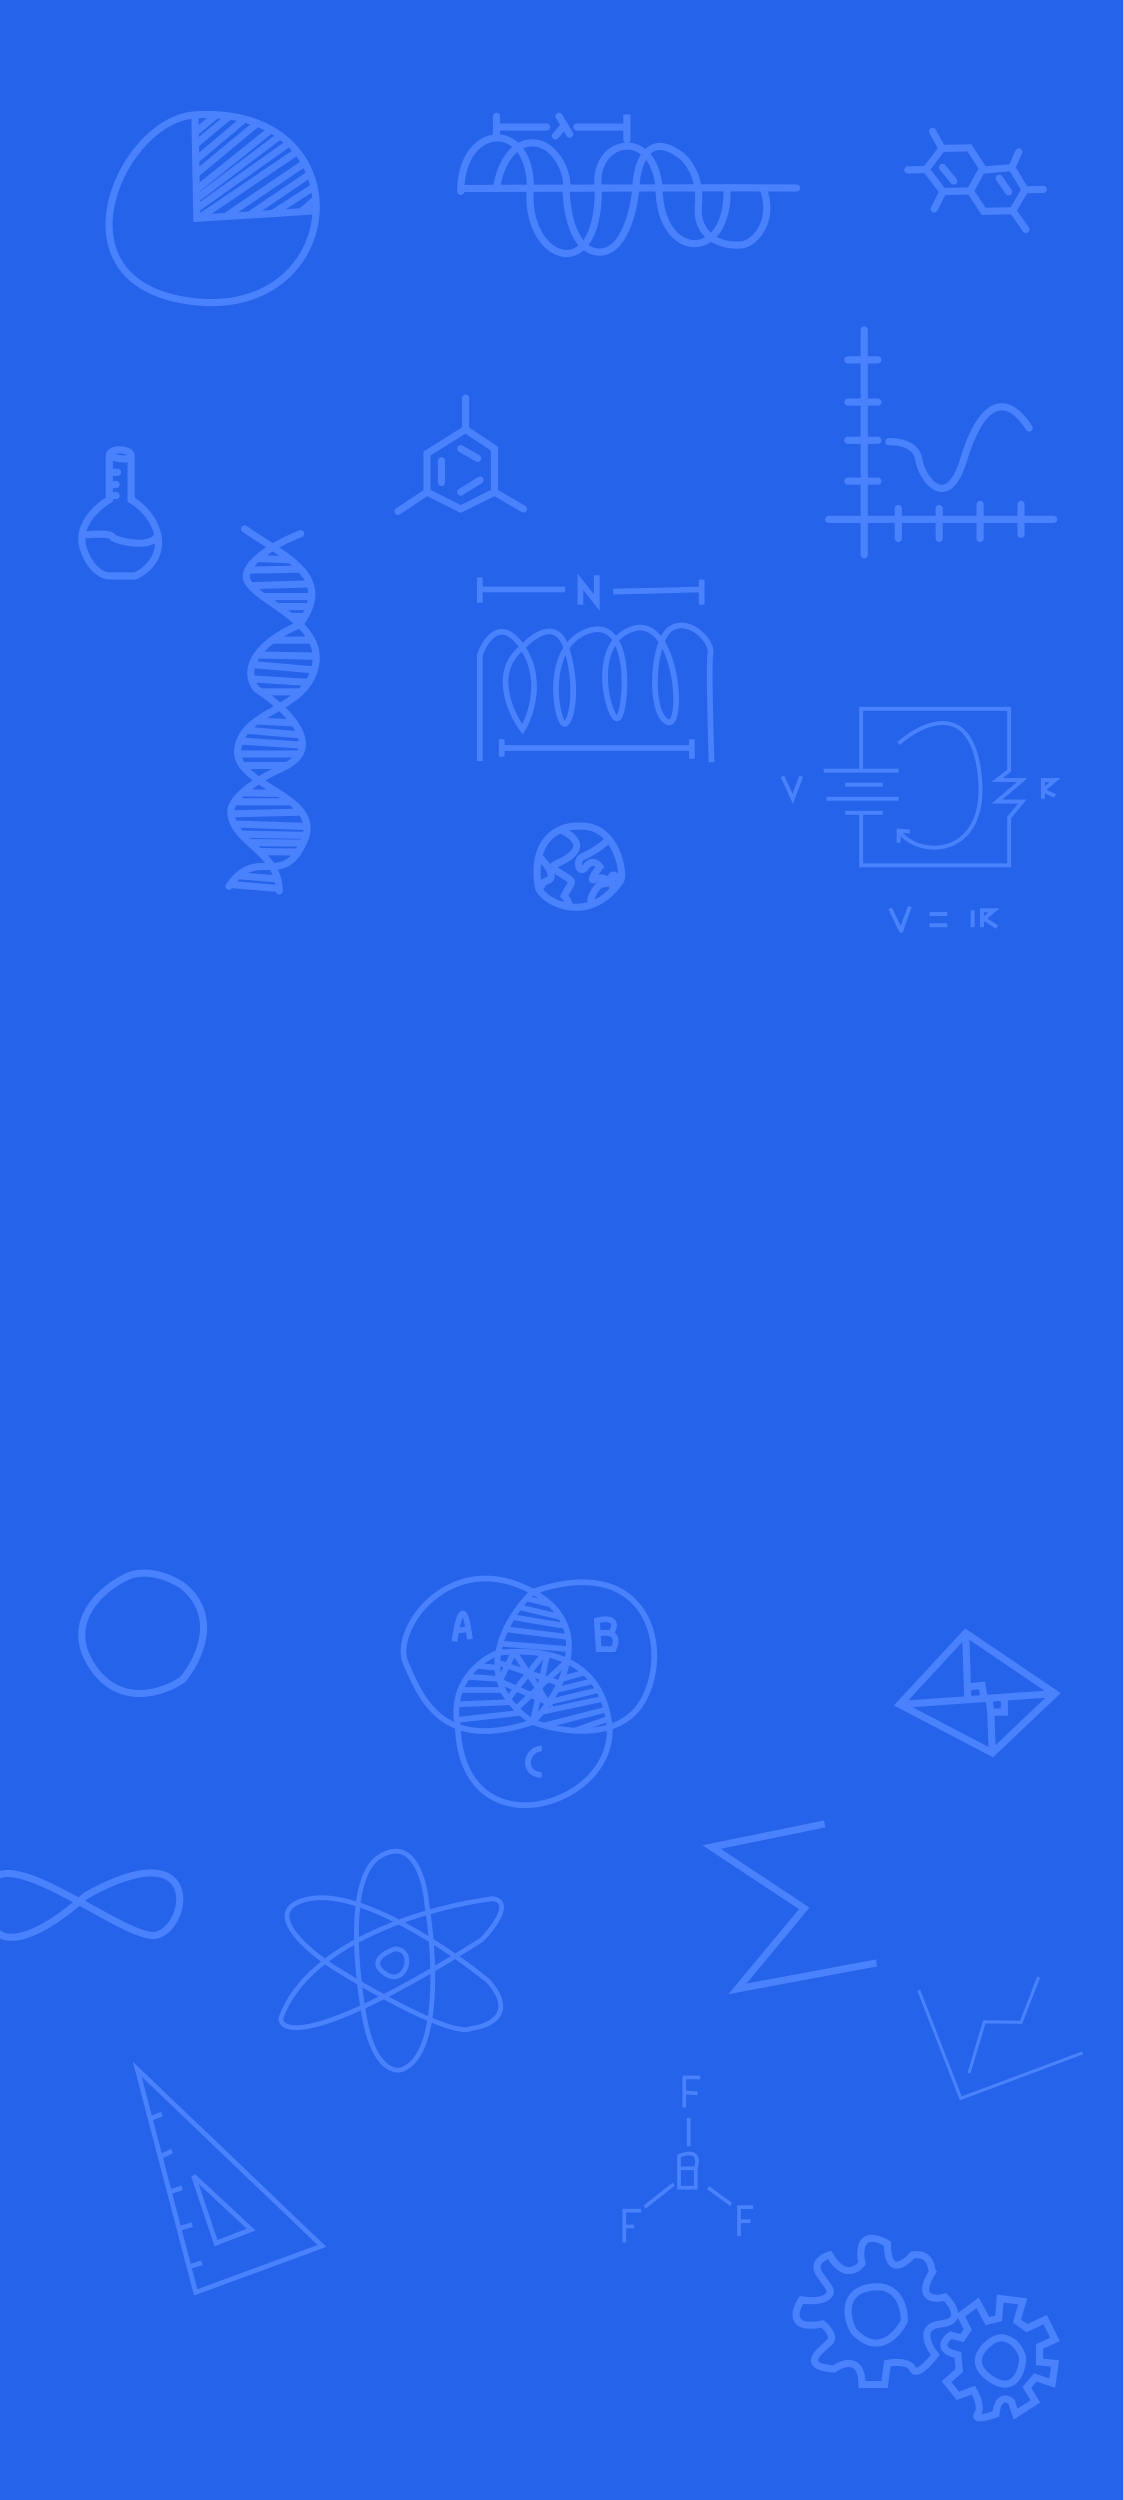
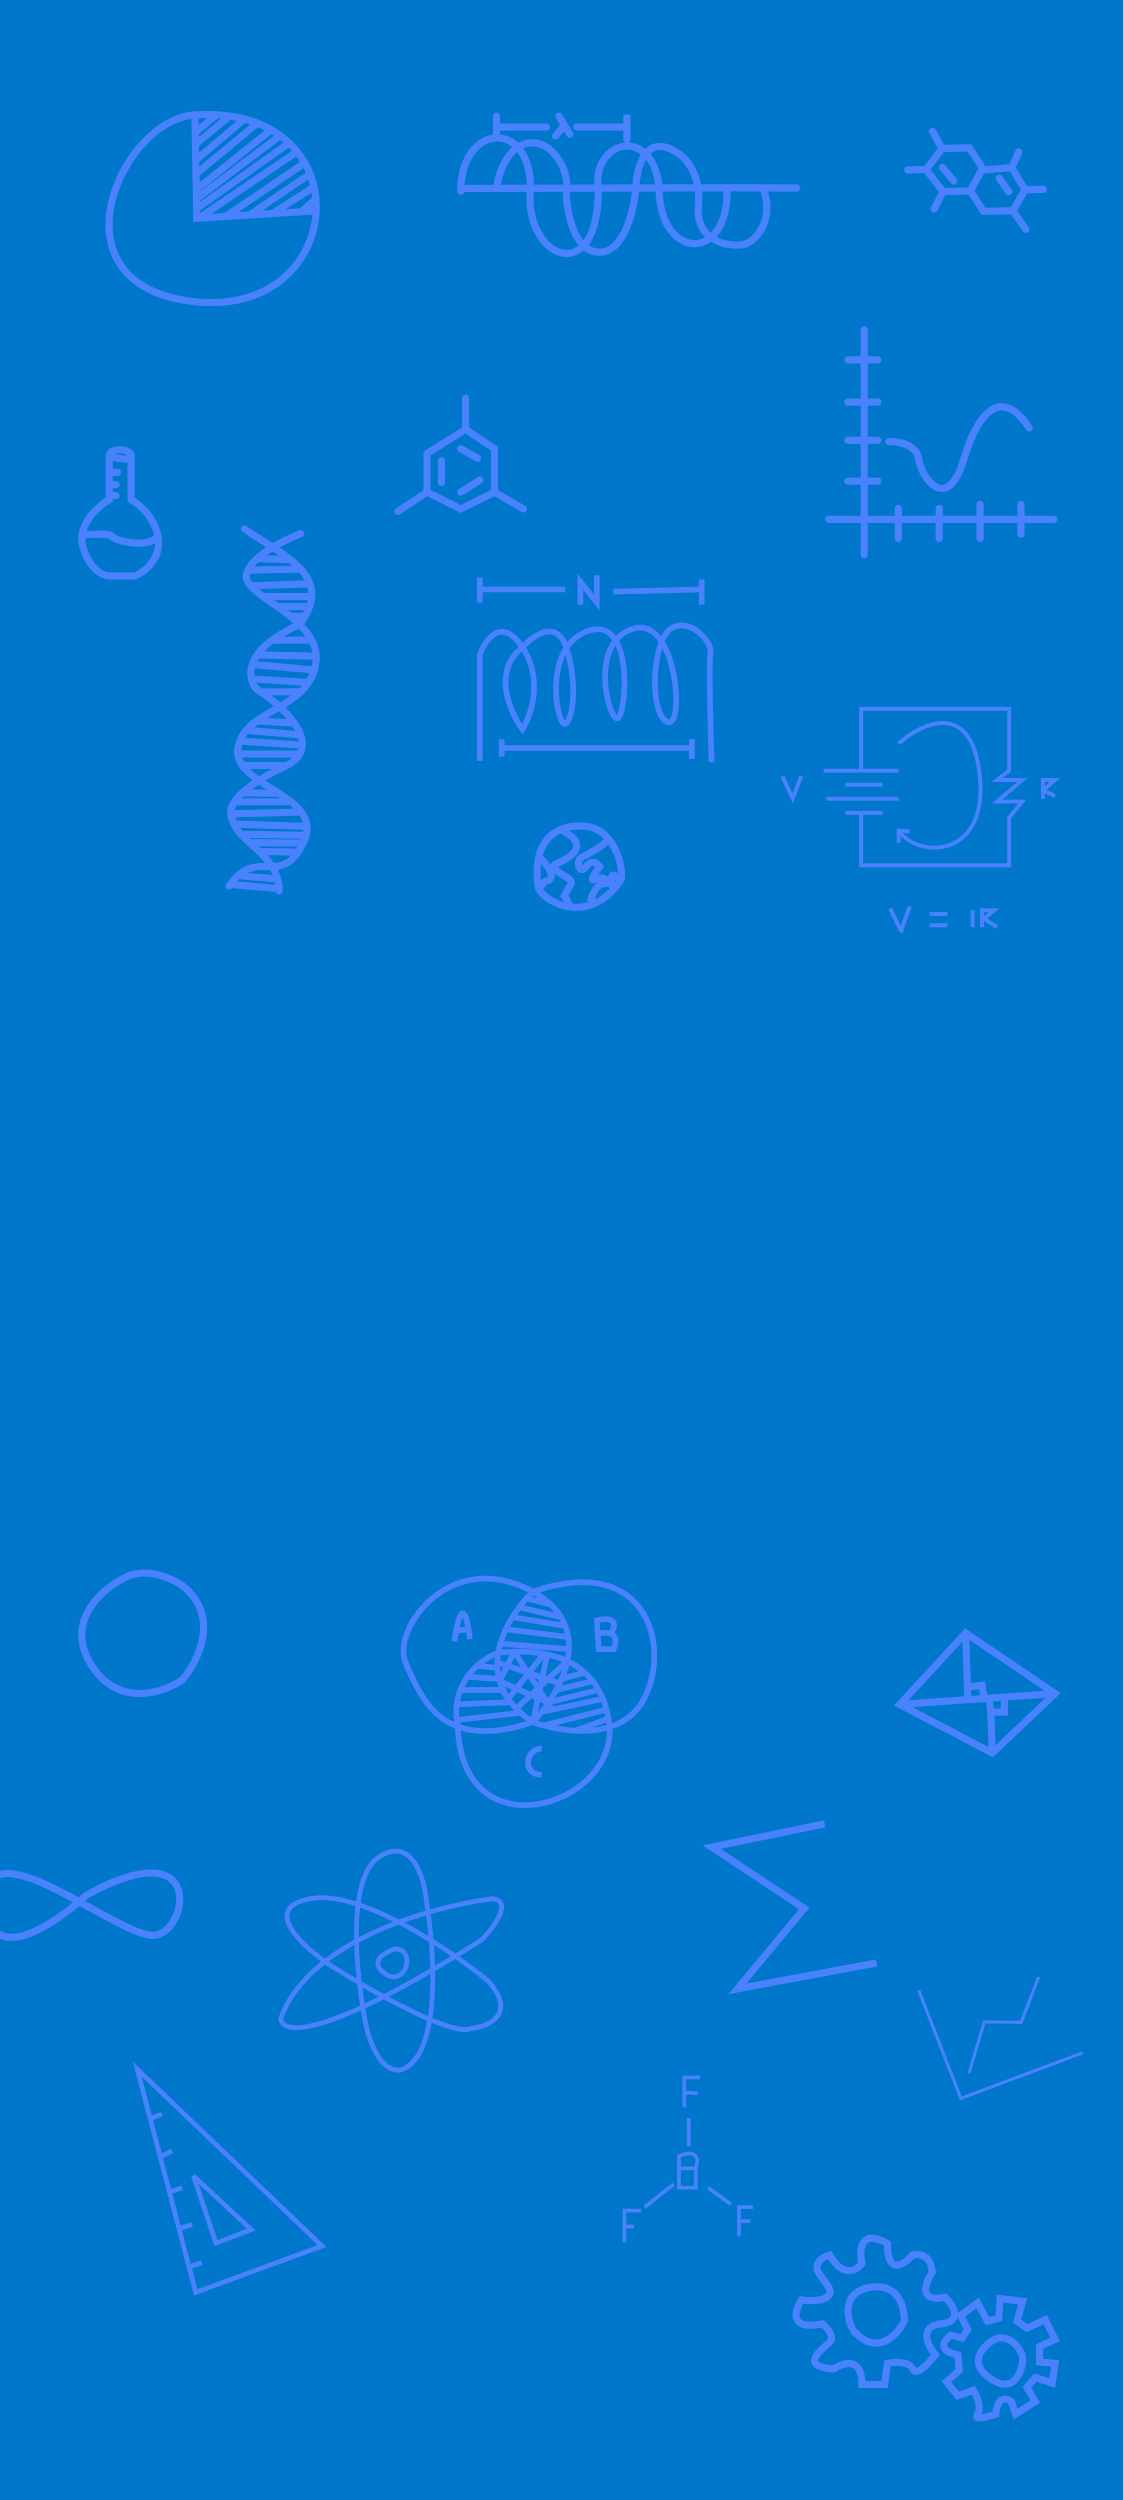
<svg xmlns="http://www.w3.org/2000/svg" preserveAspectRatio="none" width="100%" height="100%" overflow="visible" style="display: block;" viewBox="0 0 412 917" fill="none">
  <g id="Android Compact - 5" clip-path="url(#clip0_0_11)">
-     <rect width="412" height="917" fill="#2563EB" />
+     <rect width="412" height="917" fill="#0077CB" />
    <path id="Vector 1" d="M84.22 42.564C82.698 42.348 81.12 42.192 79.485 42.099C76.951 41.956 74.28 41.965 71.471 42.144C45.084 43.816 18.946 100.791 66.007 109.849C97.635 115.936 115.129 96.824 115.968 77.35C116.032 75.882 116 74.411 115.873 72.949C115.744 71.47 115.518 69.999 115.192 68.549M71.679 52.976L71.595 48.575L71.471 42.144M99.883 78.346L110.447 77.692L115.968 77.35M79.485 42.099L71.595 48.575M84.22 42.564L71.679 52.976M84.22 42.564C86.13 42.834 87.951 43.199 89.684 43.65M71.887 63.809L71.79 58.731L71.679 52.976M89.684 43.65L71.79 58.731M89.684 43.65C91.343 44.081 92.921 44.591 94.419 45.172M94.419 45.172L71.887 63.809M94.419 45.172C96.216 45.869 97.898 46.669 99.465 47.56M72.131 76.504L72.063 72.949L71.998 69.564L71.887 63.809M99.465 47.56L71.998 69.564M111.8 59.747C110.984 58.311 110.048 56.926 108.99 55.607C108.104 54.502 107.133 53.444 106.075 52.44C105.784 52.163 105.486 51.891 105.182 51.622C104.427 50.958 103.632 50.319 102.797 49.709C102.558 49.535 102.315 49.362 102.069 49.192C101.239 48.62 100.371 48.075 99.465 47.56M105.182 51.622L102.069 49.192M72.063 72.949L102.797 49.709M106.075 52.44L72.131 76.504M82.763 79.405L72.928 80.013L72.2 80.058L72.131 76.504M108.99 55.607L72.928 80.013M111.8 59.747L82.763 79.405M111.8 59.747C112.547 61.062 113.193 62.419 113.739 63.809M82.763 79.405L91.505 78.864M113.739 63.809L91.505 78.864M113.739 63.809C114.346 65.355 114.83 66.939 115.192 68.549M91.505 78.864L99.883 78.346M115.192 68.549L99.883 78.346M115.873 72.949L110.447 77.692" stroke="#4A82FD" stroke-width="2.6" />
    <path id="Vector 5" d="M169 70.183C169 69.828 169.005 69.476 169.016 69.13M266.659 68.873C267.708 96.663 241.753 95.745 241.753 68.873C239.655 45.801 216.846 51.176 219.468 69.528C219.468 106.232 191.94 95.09 194.562 68.873C194.562 43.676 169.725 45.227 169.016 69.13M292.221 68.961L266.659 68.873L233.232 68.961M207.67 69.028L182.109 69.096L169.016 69.13M182.109 69.096C182.764 63.996 186.041 53.536 193.906 52.487C203.738 51.176 208.981 64.596 207.67 69.028M207.67 69.028L233.232 68.961M207.67 69.13C207.67 76.691 210.03 91.944 219.468 92.468C228.906 92.993 232.577 77.015 233.232 68.961M233.232 68.961C233.451 61.285 236.903 48.03 248.963 56.419C251.803 58.167 257.221 64.416 256.172 75.427C255.124 86.438 264.038 90.502 271.903 89.847C277.132 89.411 284.487 80.408 279.768 68.873M182.109 42.655V46.588M182.109 49.21V46.588M182.109 46.588H200.461M211.603 46.588H229.955V42V51.176M205.049 42.655L207.015 45.933M208.981 49.21L207.015 45.933M207.015 45.933L203.738 49.865" stroke="#4A82FD" stroke-width="2.622" stroke-linecap="round" />
    <path id="Vector 6" d="M317 121V203.5M304 190.5H386.5M374.5 185V196M359.5 185V197.5M344.5 186.5V197.5M329.5 186.5V197.5M322 176.5H311M322 161.5H311M322 147.5H311M311 132H322M326 162C329.333 161.833 336.2 162.9 337 168.5C338 175.5 347.5 188.5 353.5 168.5C359.5 148.5 368.5 143 377.5 157" stroke="#4A82FD" stroke-width="2.622" stroke-linecap="round" />
    <path id="Vector 7" d="M345.543 54.449L355.58 54.233L360.428 61.718L355.92 70.037M345.543 54.449L339.683 62.165M345.543 54.449L342.061 48.2M355.92 70.037L345.883 70.253M355.92 70.037L360.768 77.522L371.474 77.291M345.883 70.253L339.683 62.165M345.883 70.253L342.673 76.646M339.683 62.165L332.992 62.309M371.474 77.291L375.995 69.605M371.474 77.291L376.308 84.144M375.995 69.605L371.134 61.488M375.995 69.605L382.687 69.461M371.134 61.488L361.11 62.336M371.134 61.488L373.688 55.741M349.816 66.374L345.692 61.403M369.986 70.367L366.532 65.381" stroke="#4A82FD" stroke-width="2.622" stroke-linecap="round" />
    <path id="Vector 8" d="M40.083 167.265C42.583 168.099 47.683 169.265 48.083 167.265M40.083 167.265C40.083 163.765 48.583 164.765 48.083 167.265M40.083 167.265V173.265M48.083 167.265V183.265C50.881 184.82 56.464 189.478 57.851 196.265M40.083 173.265H43.083M40.083 173.265V177.765M40.083 177.765H42.583M40.083 177.765V181.765M40.083 181.765V183.265C36.643 185.25 30.913 190.134 30.098 196.265M40.083 181.765H42.583M30.098 196.265C29.886 197.858 30.006 199.534 30.583 201.265C33.383 209.665 38.416 211.432 40.583 211.265H49.583C52.75 209.932 58.883 205.365 58.083 197.765C58.029 197.255 57.951 196.754 57.851 196.265M30.098 196.265C33.593 195.932 40.683 195.565 41.083 196.765C41.583 198.265 55.619 201.765 57.851 196.265" stroke="#4A82FD" stroke-width="2.622" stroke-linecap="round" />
    <path id="Vector 9" d="M170.769 157.5L156.615 166.346V180.5M170.769 157.5L181.385 164.577V180.5M170.769 157.5V146M156.615 180.5L169 186.692L181.385 180.5M156.615 180.5L146 187.577M181.385 180.5L192 186.692M169 164.577L175.192 168.115M161.923 169V176.962M169 180.5L176.077 176.077" stroke="#4A82FD" stroke-width="2.6" stroke-linecap="round" />
    <path id="Vector 10" d="M312.568 853.967C310.501 849.659 308.95 840.631 319.288 838.977C329.626 837.323 331.866 846.558 331.693 851.382C329.109 856.551 321.769 864.511 313.085 855.001M305.849 868.957C309.295 866.544 316.187 864.305 316.187 874.642H324.457L325.491 866.889C328.075 866.372 333.554 866.062 334.795 868.957C336.035 871.851 340.825 866.717 343.065 863.788C340.308 860.342 336.862 853.243 345.132 852.416C353.402 851.589 349.612 845.524 346.683 842.595C342.548 843.629 335.828 843.216 342.031 833.291C341.514 832.775 342.031 826.055 334.795 827.089C331.693 830.707 325.491 834.945 325.491 822.954C323.595 821.748 319.288 819.852 317.22 821.92C315.153 823.987 315.67 828.295 316.187 830.19C314.291 832.775 309.26 835.772 304.298 827.089C301.886 827.778 297.786 830.19 300.68 834.325C304.298 839.494 305.849 840.528 303.264 842.595C301.197 844.249 296.2 843.974 293.961 843.629C291.376 847.592 289.309 854.897 301.714 852.416C303.437 853.795 306.366 857.068 304.298 859.136C301.714 861.72 292.41 867.923 305.849 868.957ZM348.75 856.551C346.338 858.274 343.478 862.134 351.335 863.788L351.852 869.473L347.2 873.609L351.335 878.777L357.021 876.71C358.227 878.605 360.225 883.016 358.571 885.497C356.917 887.978 362.362 886.531 365.291 885.497C365.463 882.74 366.841 877.95 370.977 880.845L372.527 885.497L379.764 880.845L376.662 875.676L379.764 872.058L385.966 874.125L387 866.889L381.314 866.372V860.686L387 858.102L383.382 850.866L376.662 853.967L373.044 851.382L375.112 844.146L366.841 843.112L366.325 850.349L362.189 851.382L358.571 844.663L352.369 849.315L354.953 854.484L352.886 857.585L348.75 856.551ZM364.774 858.102C360.811 860.342 354.85 866.269 362.706 872.058C372.527 879.294 375.112 868.44 375.112 865.338C375.112 862.237 370.46 855.518 364.774 858.102Z" stroke="#4A82FD" stroke-width="2.6" stroke-linecap="round" />
    <path id="Vector 11" d="M33.439 610.621C23.439 594.621 37.606 582.621 45.939 578.621C53.539 574.621 63.106 578.955 66.939 581.621C80.939 592.821 72.773 609.288 66.939 616.121C59.94 620.955 43.439 626.621 33.439 610.621Z" stroke="#4A82FD" stroke-width="2.6" stroke-linecap="round" />
    <path id="Vector 12" d="M101.704 222.488C99.876 221.204 98.088 219.991 96.491 218.824C94.609 217.448 92.993 216.137 91.889 214.849C90.808 213.587 90.219 212.348 90.355 211.093C90.426 210.434 90.623 209.775 90.927 209.121C91.6 207.669 92.796 206.241 94.3 204.881C98.788 200.823 106.021 197.375 110.297 195.753M87.287 321.172C86.349 322.022 85.399 323.087 84.438 324.42C84.293 324.622 84.146 324.831 84 325.045M95.063 312.335C98.001 315.116 100.708 318.208 101.844 322.416C102.138 323.505 102.327 324.669 102.387 325.922C102.401 326.209 102.408 326.502 102.408 326.799M101.704 222.488C103.33 223.63 104.988 224.828 106.571 226.1C107.747 227.045 108.882 228.03 109.932 229.062M113.705 214.161C114.22 215.619 114.452 217.166 114.339 218.824C114.259 219.988 114.009 221.207 113.566 222.488C113.168 223.64 112.614 224.842 111.888 226.1C111.337 227.055 110.687 228.041 109.932 229.062M94.3 240.241C95.52 238.48 97.293 236.645 99.778 234.793C102.345 232.88 105.671 230.949 109.932 229.062M109.932 229.062C111.721 230.822 113.265 232.721 114.348 234.793M89.698 194C95.256 197.908 101.675 201.403 106.571 205.318M94.3 204.881L106.571 205.318M113.705 214.161C113.02 212.217 111.833 210.43 110.297 208.747C109.212 207.558 107.952 206.421 106.571 205.318M90.927 209.121L110.297 208.747M91.889 214.849L113.705 214.161M96.491 218.824H114.339M101.704 222.488H113.566M106.571 226.1H111.888M99.778 234.793H114.348M113.2 250.319C114.088 248.958 114.81 247.439 115.313 245.717C115.497 245.087 115.652 244.431 115.775 243.745C115.965 242.686 116.031 241.664 115.987 240.677C115.893 238.566 115.298 236.612 114.348 234.793M115.987 240.677L94.3 240.241M110.297 269.57C109.785 268.122 108.977 266.66 107.964 265.22C104.897 260.862 99.954 256.707 95.671 253.78C95.129 253.409 94.597 253.059 94.08 252.729C93.279 251.798 92.573 250.525 92.224 249.004C91.872 247.472 91.881 245.687 92.518 243.745C92.886 242.623 93.463 241.45 94.3 240.241M115.313 245.717L92.518 243.745M92.224 249.004L113.2 250.319M94.08 264.434C99.049 260.81 105.625 258.249 110.297 253.78C111.382 252.742 112.365 251.6 113.2 250.319M110.297 253.78H95.671M94.08 264.434L107.964 265.22M87.957 271.795C88.524 270.314 89.331 269.017 90.315 267.85C91.386 266.58 92.668 265.464 94.08 264.434M110.297 269.57L90.315 267.85M109.932 276.57C110.528 275.533 110.834 274.446 110.898 273.328C110.968 272.104 110.747 270.842 110.297 269.57M87.957 271.795C87.669 272.548 87.443 273.349 87.287 274.205C87.137 275.03 87.109 275.817 87.188 276.57M87.957 271.795L110.898 273.328M109.932 276.57H87.188M109.932 276.57C109.052 278.101 107.542 279.525 105.25 280.779M87.188 276.57C87.348 278.097 87.949 279.487 88.865 280.779M88.865 280.779H105.25M106.791 294.107C105.445 293.03 103.952 292.01 102.408 291.013C97.305 287.721 91.638 284.693 88.865 280.779M84.707 298.53C84.684 298.314 84.668 298.094 84.657 297.872C84.532 297.07 84.844 295.772 85.965 294.107C86.625 293.127 87.566 292.02 88.865 290.812C91.789 288.093 96.524 284.866 103.942 281.437C104.403 281.223 104.839 281.004 105.25 280.779M88.865 290.812L102.408 291.013M106.791 294.107H85.965M106.791 294.107C108.258 295.281 109.551 296.523 110.543 297.872M84.707 298.53L110.543 297.872M84.707 298.53C84.849 299.88 85.23 301.11 85.788 302.255M112.269 306.416C112.57 305.254 112.669 304.163 112.596 303.131C112.458 301.185 111.707 299.454 110.543 297.872M112.596 303.131L85.788 302.255M91.459 309.048C90.36 308.042 89.306 307.034 88.369 305.98C87.333 304.814 86.44 303.592 85.788 302.255M88.369 305.98L112.269 306.416M109.339 312.554C109.96 311.629 110.575 310.543 111.186 309.267C111.255 309.124 111.324 308.978 111.392 308.829C111.78 307.992 112.069 307.189 112.269 306.416M111.186 309.267L91.459 309.048M91.459 309.048C92.638 310.129 93.87 311.206 95.063 312.335M95.063 312.335L109.339 312.554M109.339 312.554C102.662 322.504 95.389 313.834 87.287 321.172M101.844 322.416C101.769 322.416 92.108 321.587 87.287 321.172M84.438 324.42L102.387 325.922" stroke="#4A82FD" stroke-width="2.6" stroke-linecap="round" />
    <path id="Vector 13" d="M364 643L330 625.2L354.2 599L387 621.2L364 643ZM354.2 599L354.848 618.8M361 623.025L355 623.446L330 625.2M364 643L363.4 628M387 621.2L368.4 622.505M355 623.446L354.848 618.8M354.848 618.8L360.2 618.2L361 623.025M361 623.025L362.8 622.898M368.4 622.505V628H363.4M368.4 622.505L362.8 622.898M363.4 628L362.8 622.898" stroke="#4A82FD" stroke-width="2.6" stroke-linecap="round" />
    <path id="Vector 15" d="M134.15 742.328C130.689 725.134 126.848 688.804 139.174 681.033C151.5 673.262 155.922 689.63 156.591 698.785C159.494 716.537 161.75 753.449 147.548 759.076C144.533 760.192 137.633 758.406 134.15 742.328ZM180.708 696.441C159.048 699.12 113.182 711.647 103 740.319C103.112 746.236 118.006 748.759 176.688 711.513C181.154 706.936 188.21 697.513 180.708 696.441ZM179.033 726.586C164.965 715.086 132.207 692.957 113.718 696.441C95.229 699.924 111.374 714.416 121.757 721.227C136.048 730.27 166.305 747.487 173.004 744.003C179.479 743.222 189.751 738.644 179.033 726.586ZM144.868 714.863C141.072 716.091 135.021 719.619 141.184 723.906C148.888 729.265 152.907 714.863 144.868 714.863Z" stroke="#4A82FD" stroke-width="1.742" />
    <path id="Vector 16" d="M62.137 804.01L58.77 791.15L55.096 777.121L50.352 759L118.111 823.817L71.779 840.836L69.33 831.483M69.33 831.483L74.034 829.966M69.33 831.483L65.657 817.454M65.657 817.454L70.496 815.984M65.657 817.454L62.137 804.01M62.137 804.01L66.79 802.474M58.77 791.15L63.085 788.964M55.096 777.121L59.38 775.454M79.227 822.787L70.982 798.123L92.128 817.805L79.227 822.787Z" stroke="#4A82FD" stroke-width="1.742" />
    <path id="Vector 17" d="M176 279.16V240.269C178.005 234.522 183.939 225.915 191.637 237.462M191.637 237.462C199.335 249.009 194.844 262.321 191.637 267.533C186.959 261.118 180.41 246.123 191.637 237.462ZM191.637 237.462C195.513 233.052 204.146 226.877 207.675 237.462C212.085 250.693 210.08 264.325 207.274 265.528C204.467 266.731 198.453 237.462 215.693 231.448C232.934 225.434 229.726 262.722 226.519 263.524C223.311 264.325 215.693 235.858 232.132 230.646C248.571 225.434 251.377 268.736 244.561 264.726C237.745 260.717 239.349 233.854 246.566 230.245C253.783 226.637 261.401 235.859 260.599 239.467C259.958 242.354 260.599 267.399 261 279.561M224.915 217.014L257.392 216.212V221.825V212.604M212.887 221.825V213.406L218.901 221.024V211M207.274 216.212H176V211.802V221.024M184.019 271.142V274.349M184.019 277.557V274.349M184.019 274.349H253.783V271.142V278.358" stroke="#4A82FD" stroke-width="2.085" />
    <path id="Vector 18" d="M302.12 282.68H315.866M329.612 282.68H315.866M315.866 282.68V260H370.162V282.68L365.694 286.117H374.973L365.694 294.021H374.973L370.162 299.863V317.388H315.866V298.144H310.024H323.77M329.612 292.99H303.151M323.77 287.835H310.024M329.612 272.715C337.974 265.269 355.591 256.838 359.165 282.68C363.632 314.983 336.828 315.326 329.612 304.674M333.735 305.017L329.612 304.674V309.141M287 284.742L290.78 292.99L293.873 284.742M382.533 292.99V289.897M382.533 289.897V286.117H387L382.533 289.897ZM382.533 289.897L387 291.959M326.519 333.196C327.893 336.174 330.643 341.993 330.643 341.443C330.643 340.893 332.704 335.258 333.735 332.509M340.952 335.258H347.481M340.952 339.381H347.481M356.759 333.883V340.069M360.196 340.069V333.883H364.663L360.883 336.976L365.694 340.069" stroke="#4A82FD" stroke-width="1.433" />
    <path id="Vector 19" d="M255.206 795.324V802.441H249.059V795.324M255.206 795.324H249.059M255.206 795.324C256.176 792.627 256.306 787.947 249.059 790.794V795.324M247.118 801.147L236.441 809.559M259.735 802.441L268.147 808.588M252.618 787.235V776.882M251 773V767.5M256.824 762H251V767.5M251 767.5L255.853 767.824M235.147 810.853H229V816.676M229 822.5V816.676M229 816.676H232.559M271.059 820.235C271.059 819.253 271.059 817.02 271.059 814.735M276.235 809.559H271.059C271.059 810.842 271.059 812.807 271.059 814.735M271.059 814.735H275.265" stroke="#4A82FD" stroke-width="1.349" />
    <path id="Vector 20" d="M337 730.035L352.427 769.674L397.103 752.975M355.416 760.437L361.049 741.626L374.559 741.78L380.962 725.213" stroke="#4A82FD" stroke-width="1.122" />
    <path id="Vector 21" d="M302.5 669L261 677.5L295 700L270.5 729.5L321.5 720" stroke="#4A82FD" stroke-width="2.6" />
    <path id="Vector 22" d="M31.514 695.281C19.681 706.281 -4.186 722.181 -4.986 697.781C-5.986 667.281 45.514 712.781 57.514 709.781C69.514 706.781 74.514 671.281 31.514 695.281Z" stroke="#4A82FD" stroke-width="2.6" />
    <path id="Vector 23" d="M195.456 631.633C183.155 635.783 174.379 635.702 167.918 633.316M187.301 624.344C187.926 625.142 188.618 625.931 189.382 626.709C189.89 627.226 190.429 627.739 191.002 628.246C192.31 629.406 193.79 630.538 195.456 631.633M195.456 631.633C196.508 630.539 197.604 629.292 198.696 627.922M195.456 583.847C238.788 568.863 246.482 606.12 235.548 624.344C230.222 633.219 220.124 635.341 210.845 634.819C206.744 634.589 202.804 633.843 199.506 632.936C198.008 632.524 196.644 632.078 195.456 631.633M195.456 631.633L200.721 606.843M195.456 583.847C165.489 567.243 143.216 597.616 148.885 610.17C152.48 618.129 156.726 629.182 167.918 633.316M195.456 583.847C194.692 584.58 193.904 585.393 193.112 586.277M205.771 593.161C204.782 591.541 203.517 589.975 201.936 588.487C200.181 586.835 198.039 585.278 195.456 583.847M217.44 616.649C218.212 617.638 218.933 618.716 219.593 619.889C220.159 620.897 220.68 621.975 221.15 623.129C221.648 624.35 222.087 625.656 222.462 627.052C222.748 628.12 222.997 629.242 223.203 630.418C223.273 630.817 223.339 631.222 223.399 631.633C227.854 662.006 169.538 680.76 167.918 633.316M167.918 633.316C167.752 632.488 167.626 631.68 167.537 630.891M167.537 625.154C167.766 623.255 168.22 621.502 168.842 619.889C169.534 618.096 170.433 616.477 171.459 615.029C172.551 613.488 173.788 612.14 175.072 610.98C177.769 608.545 180.676 606.94 182.902 606.12C183.877 606.12 185.909 605.925 188.572 605.857M175.072 610.98L182.439 611.79M182.439 611.79C182.52 613.139 182.721 614.492 183.06 615.839M182.439 611.79C182.399 611.114 182.388 610.438 182.406 609.765M171.459 615.029L183.06 615.839M183.06 615.839C183.127 616.11 183.201 616.38 183.28 616.649M168.842 619.889C169.399 619.889 179.258 619.889 184.117 619.889L186.433 623.129M187.301 624.344L167.537 625.154M187.301 624.344C185.345 621.846 184.046 619.261 183.28 616.649M187.301 624.344L186.433 623.129M167.537 625.154C167.321 626.938 167.305 628.85 167.537 630.891M167.537 630.891L191.002 628.246M183.516 602.88L208.669 604.905M182.406 609.765C182.469 607.432 182.869 605.122 183.516 602.88C184.037 601.073 184.72 599.311 185.516 597.616C186.242 596.069 187.063 594.578 187.943 593.161M208.1 609.281C208.406 607.829 208.603 606.366 208.669 604.905C208.736 603.414 208.667 601.924 208.438 600.451M185.516 597.616L208.438 600.451M205.771 593.161C206.417 594.22 206.945 595.302 207.365 596.401C207.874 597.73 208.225 599.083 208.438 600.451M187.943 593.161L207.365 596.401M193.112 586.277C192.219 587.272 191.322 588.356 190.446 589.517C189.582 590.662 188.738 591.881 187.943 593.161M190.446 589.517L205.771 593.161M193.112 586.277L201.936 588.487M206.004 615.839L214.49 613.486M206.004 615.839C205.773 616.384 205.531 616.925 205.279 617.459M206.004 615.839C206.905 613.71 207.631 611.508 208.1 609.281M208.1 609.281C210.35 610.341 212.518 611.714 214.49 613.486C215.534 614.424 216.523 615.474 217.44 616.649M204.045 619.889L217.44 616.649M205.279 617.459C204.89 618.283 204.477 619.094 204.045 619.889C203.2 621.442 202.282 622.934 201.327 624.344M201.327 624.344L219.593 619.889M201.327 624.344C200.471 625.608 199.585 626.806 198.696 627.922M198.696 627.922L221.15 623.129M199.506 632.936L222.462 627.052M210.845 634.819L223.203 630.418M188.572 605.857L183.28 616.649M188.572 605.857L200.721 624.344L183.28 616.649M188.572 605.857C191.608 605.78 195.464 605.869 199.506 606.603M205.279 617.459L182.406 609.765M186.433 623.129L199.506 606.603M208.1 609.281C205.689 608.144 203.182 607.367 200.721 606.843C200.314 606.756 199.909 606.677 199.506 606.603M189.382 626.709L208.1 609.281M166.704 602.071C166.872 600.783 167.085 599.402 167.334 598.085M167.334 598.085C168.427 592.283 170.199 587.701 171.854 597.616C172.028 598.664 172.202 599.873 172.373 601.261M171.854 597.616L167.334 598.085M219.243 599.236L218.944 594.376C222.14 593.54 227.637 593.342 224.062 599.236M224.062 599.236C223.045 598.832 221.504 598.76 219.243 599.236L219.593 604.905H225.019C225.922 603.094 226.505 600.207 224.062 599.236ZM198.696 641.352C193.026 641.352 191.002 650.666 198.696 651.071" stroke="#4A82FD" stroke-width="2.106" />
    <path id="Vector 25" d="M205.461 304.327C207.912 303.223 210.458 302.908 212.441 303.035C217.152 302.71 220.606 304.672 223.045 307.491C227.742 312.918 228.679 321.521 227.59 323.085C226.74 324.307 225.865 325.392 224.974 326.352C222.65 328.854 220.212 330.505 217.788 331.51C214.709 332.786 211.651 333.019 208.877 332.63M227.59 323.085C225.846 320.907 222.88 318.511 224.974 326.352M217.788 331.51L216.748 329.917C217.274 327.986 218.99 324.124 221.649 324.124C224.974 324.124 221.649 320.857 218.382 322.491C215.768 323.798 218.382 319.966 220.016 317.887C219.174 316.699 216.986 315.035 214.966 317.887C212.441 321.451 210.808 315.362 213.778 314.174C216.748 312.986 222.955 309.124 223.045 307.491M205.461 304.327C208.63 305.58 214.016 309.065 210.214 312.986C205.461 317.887 199.372 316.402 205.461 320.263C211.55 324.124 209.917 322.639 206.946 328.58C207.59 329.349 208.877 331.236 208.877 332.63M205.461 304.327C202.112 305.837 198.941 308.823 197.631 314.174M197.631 314.174C196.91 317.12 196.753 320.784 197.441 325.313C197.49 325.633 197.619 325.984 197.82 326.352C199.122 328.732 203.458 331.869 208.877 332.63M197.82 326.352C198.338 325.263 199.61 323.085 200.56 323.085C201.748 323.085 204.653 320.857 197.631 314.174" stroke="#4A82FD" stroke-width="2.6" />
  </g>
  <defs>
    <clipPath id="clip0_0_11">
      <rect width="412" height="917" fill="white" />
    </clipPath>
  </defs>
</svg>
